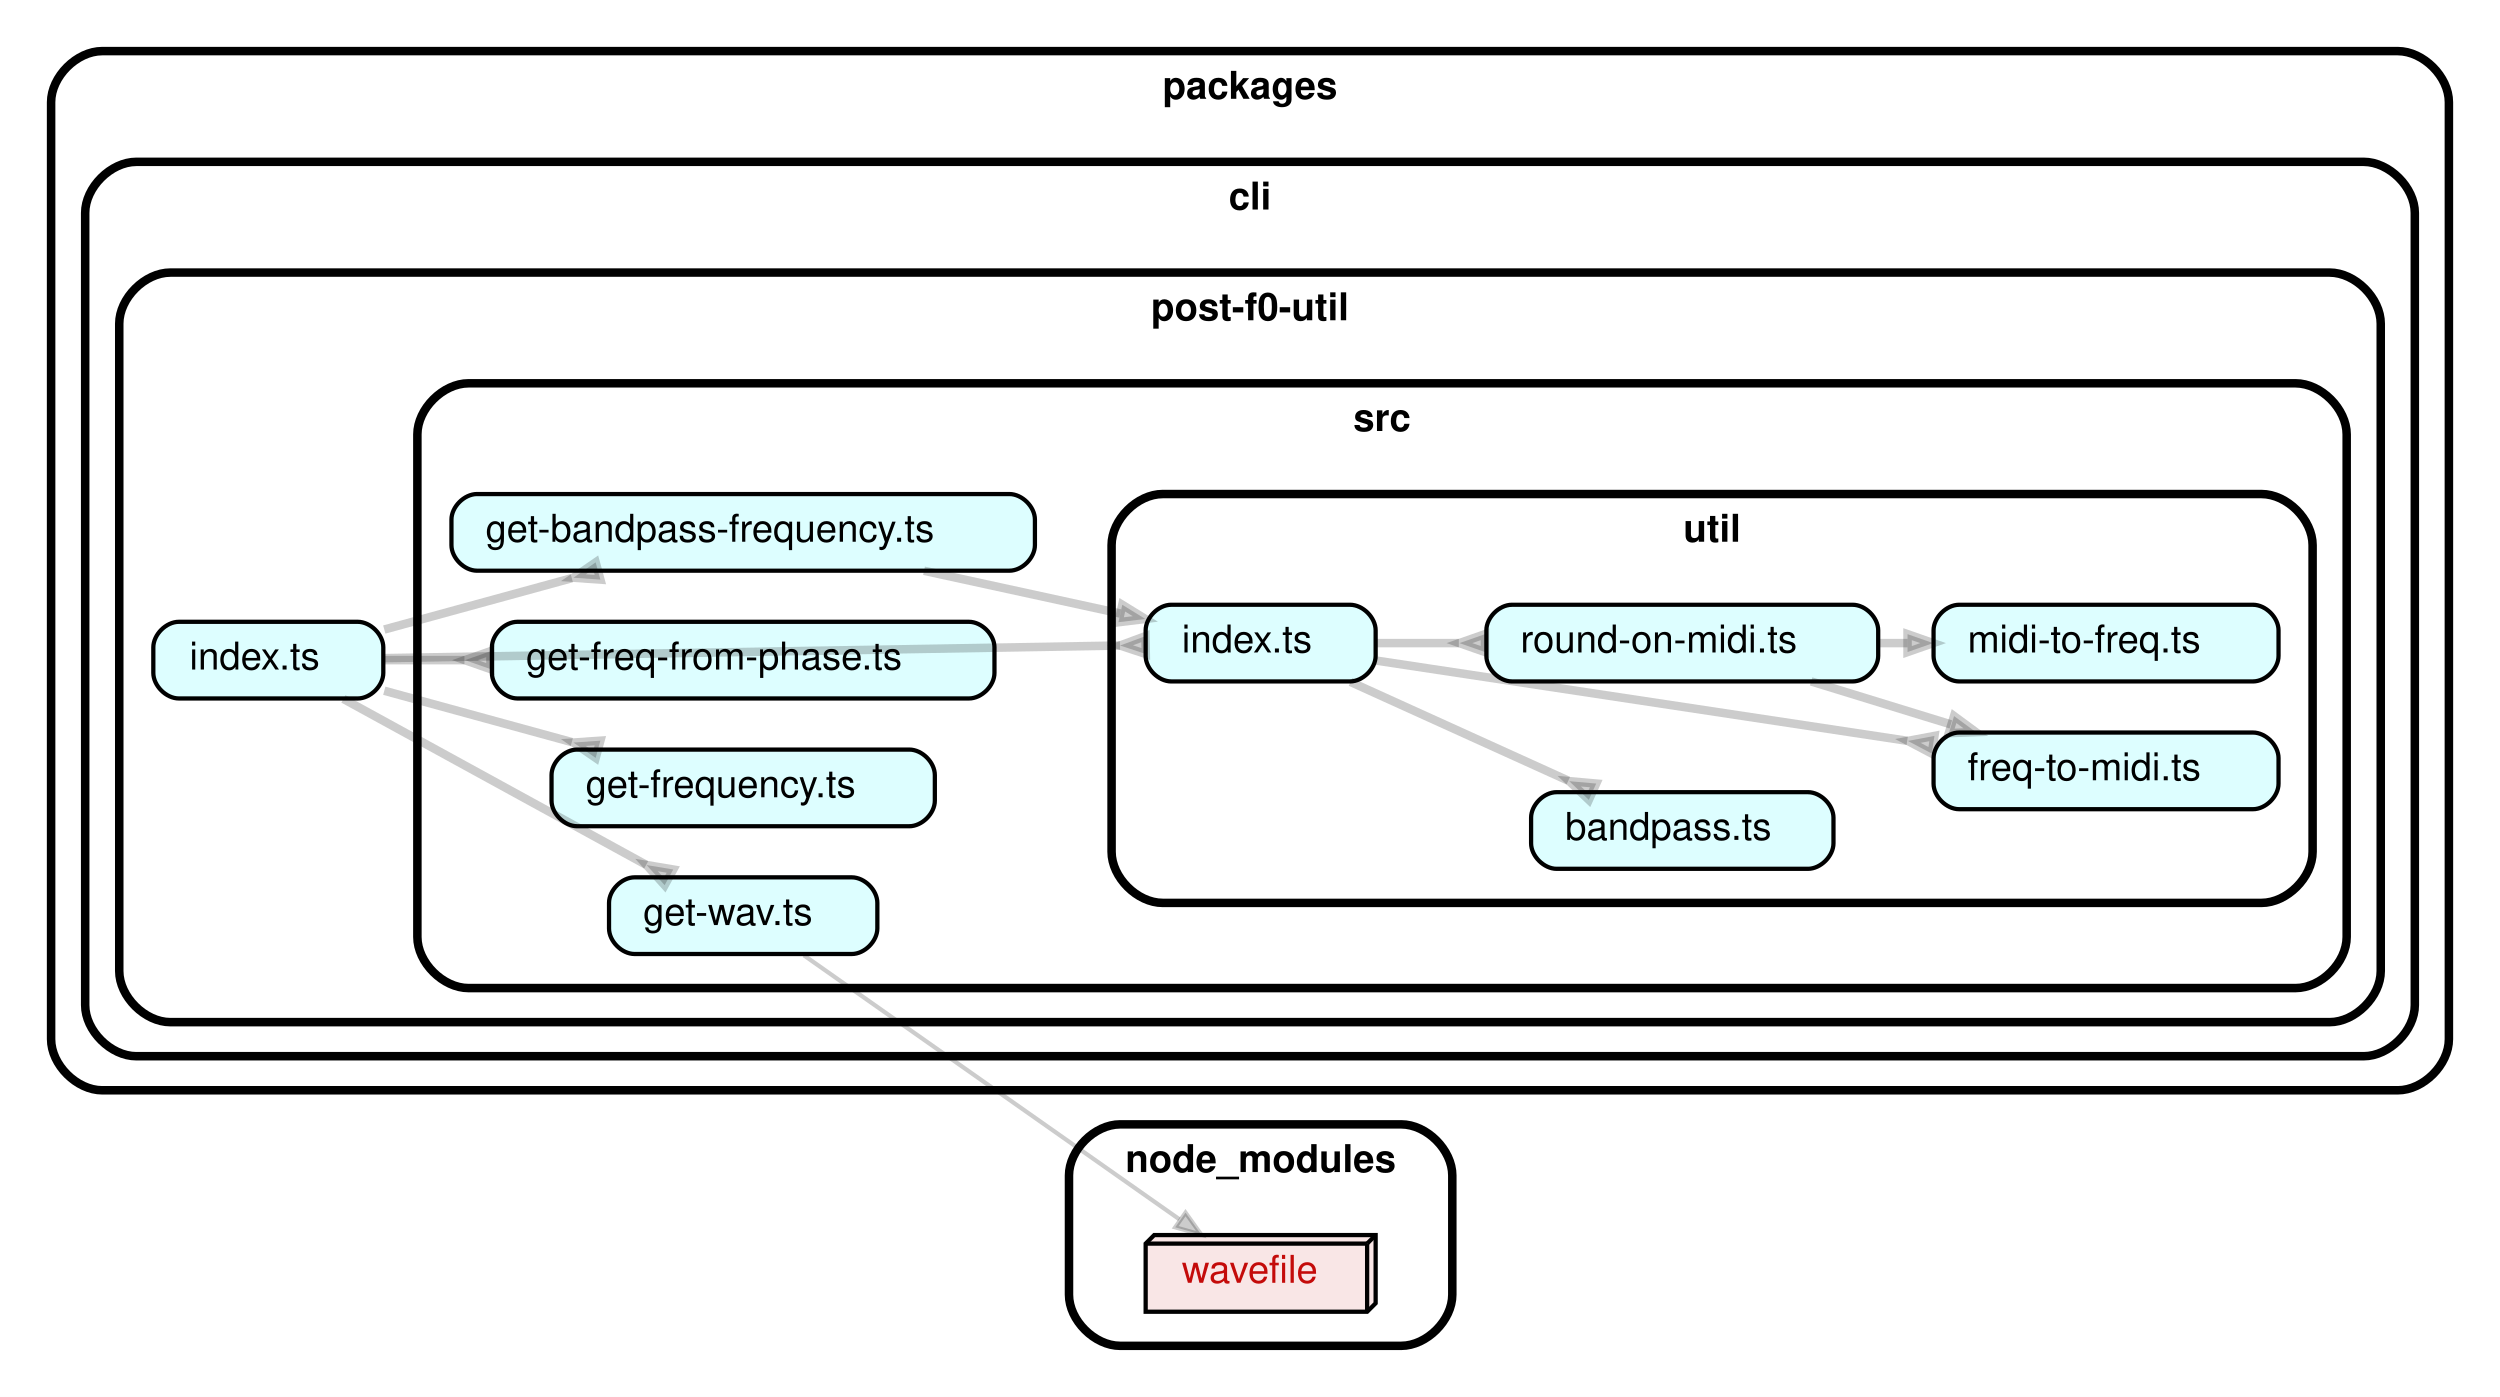
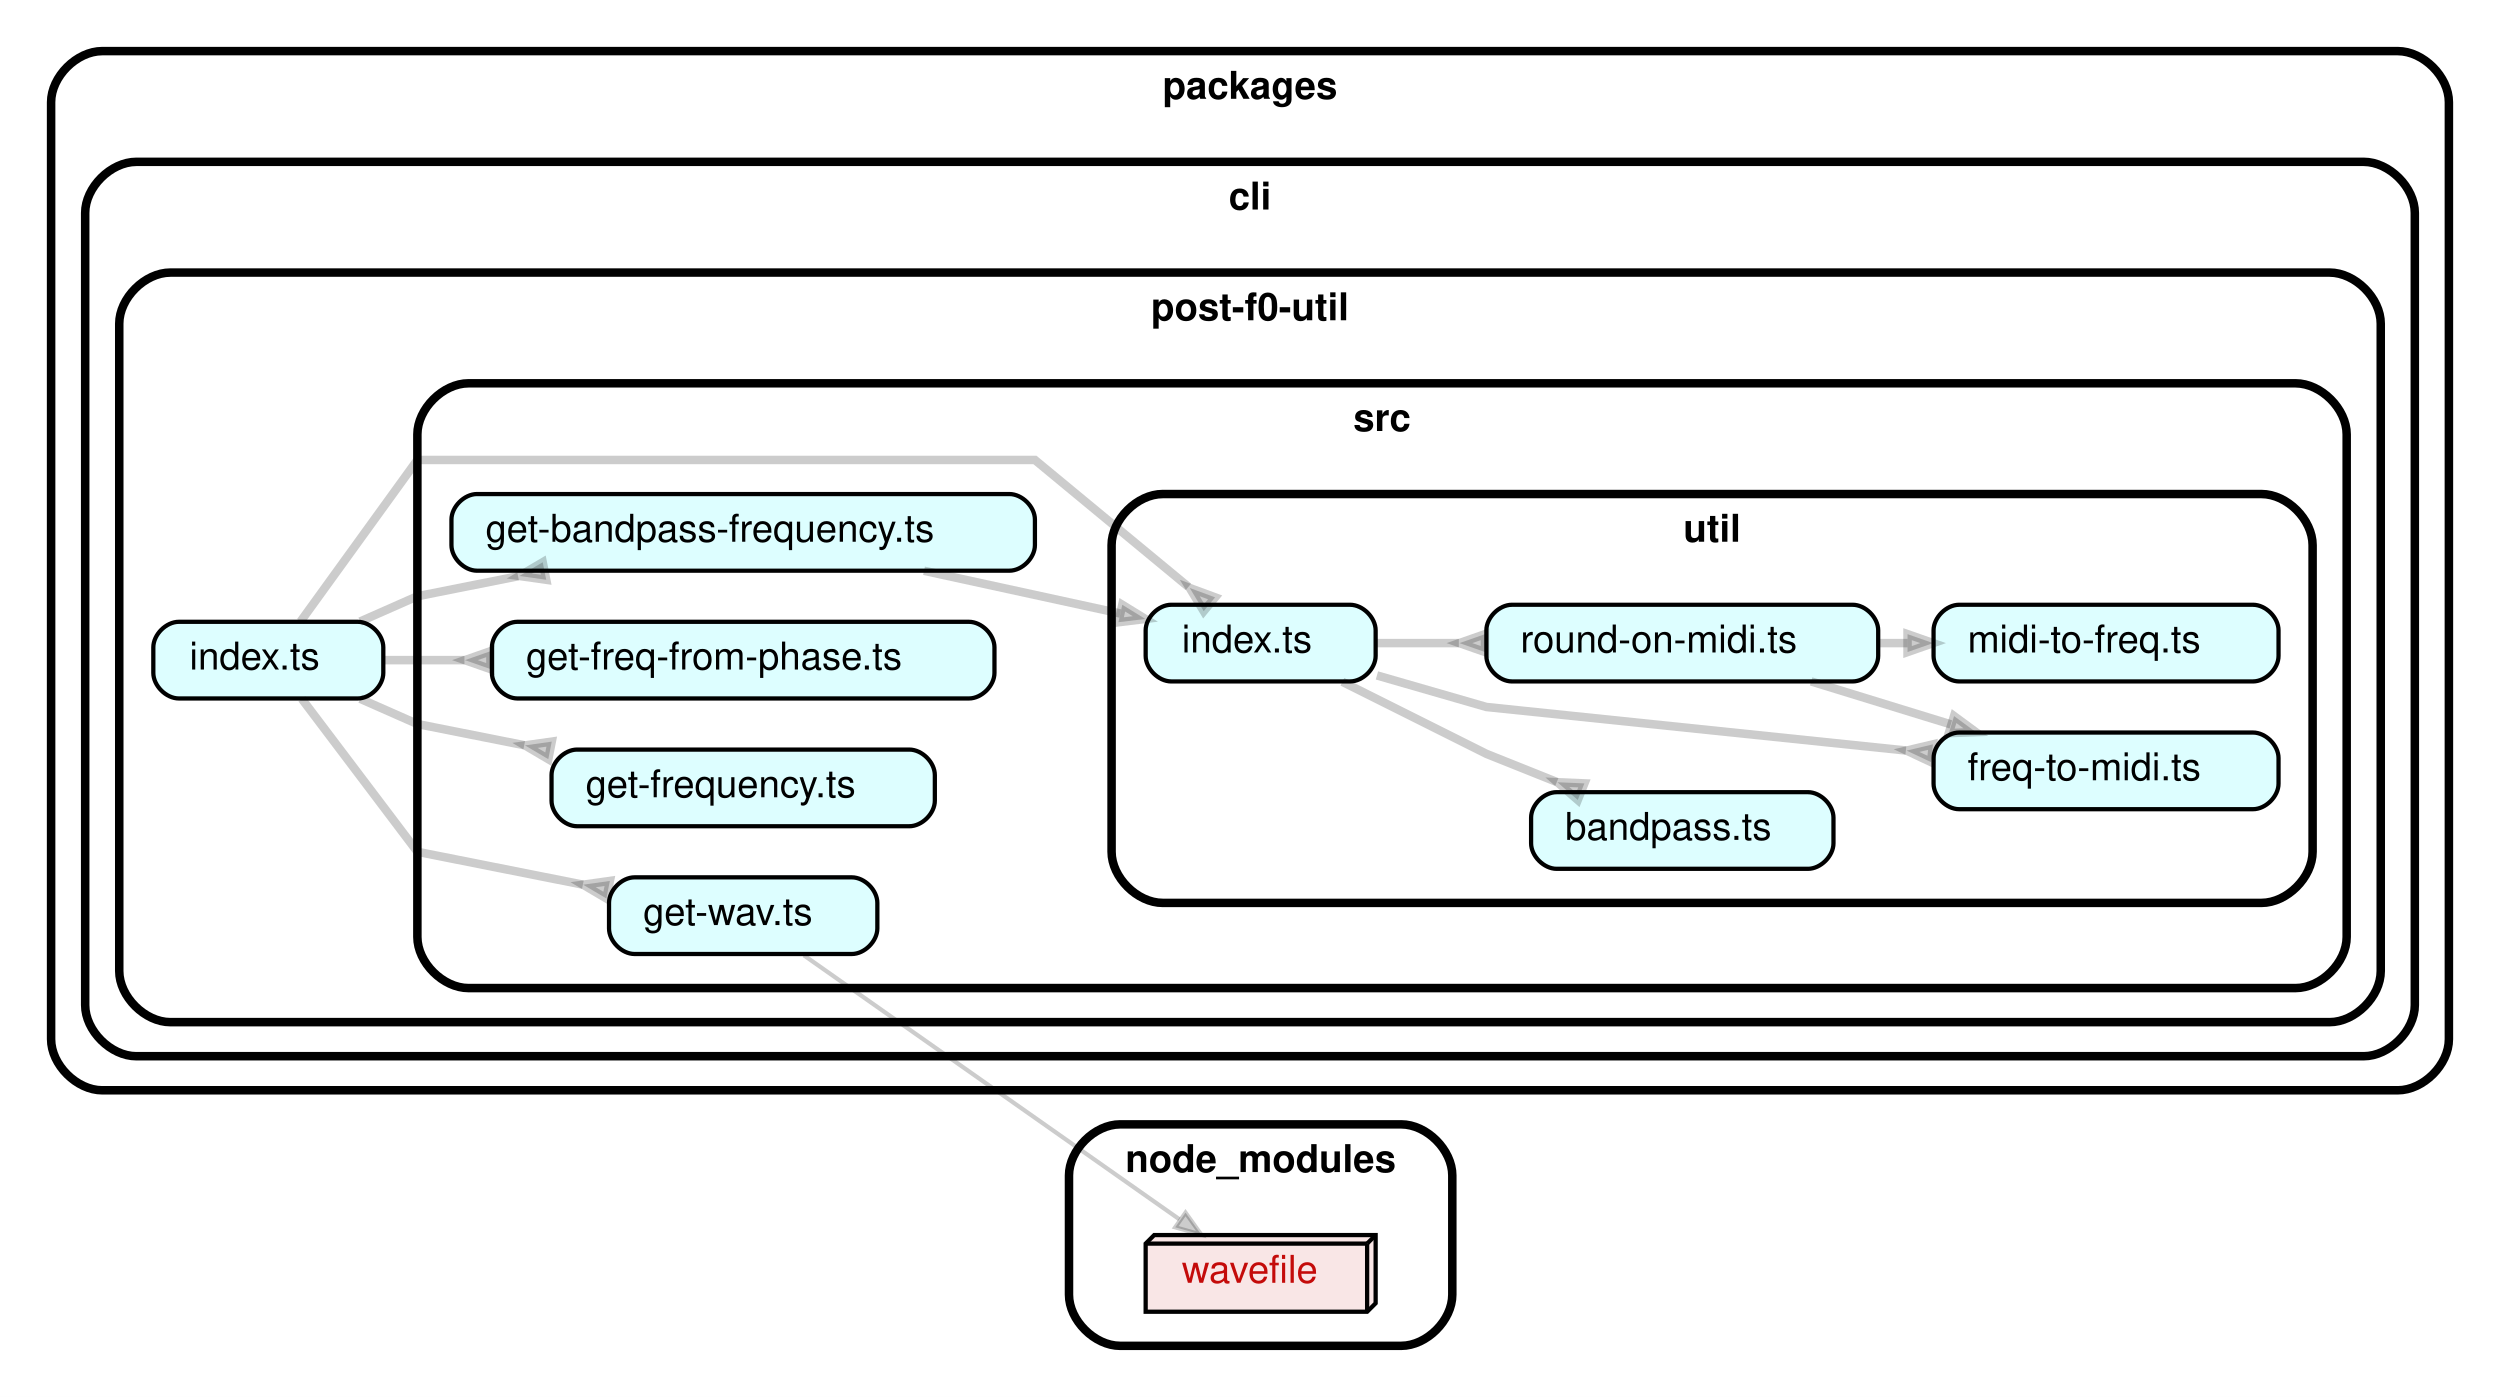
<svg xmlns="http://www.w3.org/2000/svg" xmlns:xlink="http://www.w3.org/1999/xlink" width="587pt" height="328pt" viewBox="0.00 0.00 587.00 328.00">
  <g id="graph0" class="graph" transform="scale(1 1) rotate(0) translate(4 324)">
    <polygon fill="white" stroke="transparent" points="-4,4 -4,-324 583,-324 583,4 -4,4" />
    <g id="clust1" class="cluster">
      <path fill="#ffffff" stroke="black" stroke-width="2" d="M259,-8C259,-8 325,-8 325,-8 331,-8 337,-14 337,-20 337,-20 337,-48 337,-48 337,-54 331,-60 325,-60 325,-60 259,-60 259,-60 253,-60 247,-54 247,-48 247,-48 247,-20 247,-20 247,-14 253,-8 259,-8" />
      <text text-anchor="middle" x="292" y="-48.8" font-family="Helvetica,sans-Serif" font-weight="bold" font-size="9.00">node_modules</text>
    </g>
    <g id="clust2" class="cluster">
      <path fill="#ffffff" stroke="black" stroke-width="2" d="M20,-68C20,-68 559,-68 559,-68 565,-68 571,-74 571,-80 571,-80 571,-300 571,-300 571,-306 565,-312 559,-312 559,-312 20,-312 20,-312 14,-312 8,-306 8,-300 8,-300 8,-80 8,-80 8,-74 14,-68 20,-68" />
      <text text-anchor="middle" x="289.5" y="-300.8" font-family="Helvetica,sans-Serif" font-weight="bold" font-size="9.00">packages</text>
    </g>
    <g id="clust3" class="cluster">
      <path fill="#ffffff" stroke="black" stroke-width="2" d="M28,-76C28,-76 551,-76 551,-76 557,-76 563,-82 563,-88 563,-88 563,-274 563,-274 563,-280 557,-286 551,-286 551,-286 28,-286 28,-286 22,-286 16,-280 16,-274 16,-274 16,-88 16,-88 16,-82 22,-76 28,-76" />
      <text text-anchor="middle" x="289.5" y="-274.8" font-family="Helvetica,sans-Serif" font-weight="bold" font-size="9.00">cli</text>
    </g>
    <g id="clust4" class="cluster">
      <path fill="#ffffff" stroke="black" stroke-width="2" d="M36,-84C36,-84 543,-84 543,-84 549,-84 555,-90 555,-96 555,-96 555,-248 555,-248 555,-254 549,-260 543,-260 543,-260 36,-260 36,-260 30,-260 24,-254 24,-248 24,-248 24,-96 24,-96 24,-90 30,-84 36,-84" />
      <text text-anchor="middle" x="289.5" y="-248.8" font-family="Helvetica,sans-Serif" font-weight="bold" font-size="9.00">post-f0-util</text>
    </g>
    <g id="clust5" class="cluster">
      <path fill="#ffffff" stroke="black" stroke-width="2" d="M106,-92C106,-92 535,-92 535,-92 541,-92 547,-98 547,-104 547,-104 547,-222 547,-222 547,-228 541,-234 535,-234 535,-234 106,-234 106,-234 100,-234 94,-228 94,-222 94,-222 94,-104 94,-104 94,-98 100,-92 106,-92" />
      <text text-anchor="middle" x="320.5" y="-222.8" font-family="Helvetica,sans-Serif" font-weight="bold" font-size="9.00">src</text>
    </g>
    <g id="clust6" class="cluster">
      <path fill="#ffffff" stroke="black" stroke-width="2" d="M269,-112C269,-112 527,-112 527,-112 533,-112 539,-118 539,-124 539,-124 539,-196 539,-196 539,-202 533,-208 527,-208 527,-208 269,-208 269,-208 263,-208 257,-202 257,-196 257,-196 257,-124 257,-124 257,-118 263,-112 269,-112" />
      <text text-anchor="middle" x="398" y="-196.8" font-family="Helvetica,sans-Serif" font-weight="bold" font-size="9.00">util</text>
    </g>
    <g id="node1" class="node">
      <g id="a_node1">
        <a xlink:href="https://www.npmjs.com/package/wavefile" xlink:title="wavefile">
          <polygon fill="#c40b0a" fill-opacity="0.102" stroke="black" points="319,-34 267,-34 265,-32 265,-16 317,-16 319,-18 319,-34" />
          <polyline fill="none" stroke="black" points="317,-32 265,-32 " />
          <polyline fill="none" stroke="black" points="317,-32 317,-16 " />
          <polyline fill="none" stroke="black" points="317,-32 319,-34 " />
          <text text-anchor="start" x="273.5" y="-22.8" font-family="Helvetica,sans-Serif" font-size="9.00" fill="#c40b0a">wavefile</text>
        </a>
      </g>
    </g>
    <g id="node2" class="node">
      <g id="a_node2">
        <a xlink:href="packages/cli/post-f0-util/index.ts" xlink:title="index.ts">
          <path fill="#ddfeff" stroke="black" d="M80,-178C80,-178 38,-178 38,-178 35,-178 32,-175 32,-172 32,-172 32,-166 32,-166 32,-163 35,-160 38,-160 38,-160 80,-160 80,-160 83,-160 86,-163 86,-166 86,-166 86,-172 86,-172 86,-175 83,-178 80,-178" />
          <text text-anchor="start" x="40.5" y="-166.8" font-family="Helvetica,sans-Serif" font-size="9.00">index.ts</text>
        </a>
      </g>
    </g>
    <g id="node3" class="node">
      <g id="a_node3">
        <a xlink:href="packages/cli/post-f0-util/src/get-bandpass-frequency.ts" xlink:title="get-bandpass-frequency.ts">
          <path fill="#ddfeff" stroke="black" d="M233,-208C233,-208 108,-208 108,-208 105,-208 102,-205 102,-202 102,-202 102,-196 102,-196 102,-193 105,-190 108,-190 108,-190 233,-190 233,-190 236,-190 239,-193 239,-196 239,-196 239,-202 239,-202 239,-205 236,-208 233,-208" />
          <text text-anchor="start" x="110" y="-196.8" font-family="Helvetica,sans-Serif" font-size="9.00">get-bandpass-frequency.ts</text>
        </a>
      </g>
    </g>
    <g id="edge1" class="edge">
-       <path fill="none" stroke="#000000" stroke-width="2" stroke-opacity="0.2" d="M86.23,-176.19C99.4,-179.8 115.64,-184.24 130.26,-188.25" />
-       <polygon fill="#000000" fill-opacity="0.2" stroke="#000000" stroke-width="2" stroke-opacity="0.2" points="135.86,-191.96 130.63,-188.35 136.97,-187.91 135.86,-191.96" />
+       <path fill="none" stroke="#000000" stroke-width="2" stroke-opacity="0.2" d="M80.56,-178.07C87.72,-181.23 94,-184 94,-184 94,-184 104.48,-186.08 117.64,-188.7" />
+       <polygon fill="#000000" fill-opacity="0.2" stroke="#000000" stroke-width="2" stroke-opacity="0.2" points="123.43,-191.99 117.95,-188.76 124.25,-187.87 123.43,-191.99" />
    </g>
    <g id="node4" class="node">
      <g id="a_node4">
        <a xlink:href="packages/cli/post-f0-util/src/get-freq-from-phase.ts" xlink:title="get-freq-from-phase.ts">
          <path fill="#ddfeff" stroke="black" d="M223.5,-178C223.5,-178 117.5,-178 117.5,-178 114.5,-178 111.5,-175 111.5,-172 111.5,-172 111.5,-166 111.5,-166 111.5,-163 114.5,-160 117.5,-160 117.5,-160 223.5,-160 223.5,-160 226.5,-160 229.5,-163 229.5,-166 229.5,-166 229.5,-172 229.5,-172 229.5,-175 226.5,-178 223.5,-178" />
          <text text-anchor="start" x="119.5" y="-166.8" font-family="Helvetica,sans-Serif" font-size="9.00">get-freq-from-phase.ts</text>
        </a>
      </g>
    </g>
    <g id="edge2" class="edge">
      <path fill="none" stroke="#000000" stroke-width="2" stroke-opacity="0.2" d="M86.23,-169C92.04,-169 98.45,-169 105.05,-169" />
      <polygon fill="#000000" fill-opacity="0.2" stroke="#000000" stroke-width="2" stroke-opacity="0.2" points="111.16,-171.1 105.16,-169 111.16,-166.9 111.16,-171.1" />
    </g>
    <g id="node5" class="node">
      <g id="a_node5">
        <a xlink:href="packages/cli/post-f0-util/src/get-frequency.ts" xlink:title="get-frequency.ts">
          <path fill="#ddfeff" stroke="black" d="M209.5,-148C209.5,-148 131.5,-148 131.5,-148 128.5,-148 125.5,-145 125.5,-142 125.5,-142 125.5,-136 125.5,-136 125.5,-133 128.5,-130 131.5,-130 131.5,-130 209.5,-130 209.5,-130 212.5,-130 215.5,-133 215.5,-136 215.5,-136 215.5,-142 215.5,-142 215.5,-145 212.5,-148 209.5,-148" />
          <text text-anchor="start" x="133.5" y="-136.8" font-family="Helvetica,sans-Serif" font-size="9.00">get-frequency.ts</text>
        </a>
      </g>
    </g>
    <g id="edge3" class="edge">
-       <path fill="none" stroke="#000000" stroke-width="2" stroke-opacity="0.2" d="M86.23,-161.81C99.4,-158.2 115.64,-153.76 130.26,-149.75" />
-       <polygon fill="#000000" fill-opacity="0.2" stroke="#000000" stroke-width="2" stroke-opacity="0.2" points="136.97,-150.09 130.63,-149.65 135.86,-146.04 136.97,-150.09" />
+       <path fill="none" stroke="#000000" stroke-width="2" stroke-opacity="0.2" d="M80.56,-159.93C87.72,-156.77 94,-154 94,-154 94,-154 105.26,-151.76 119.09,-149.02" />
+       <polygon fill="#000000" fill-opacity="0.2" stroke="#000000" stroke-width="2" stroke-opacity="0.2" points="125.55,-149.87 119.26,-148.98 124.74,-145.75 125.55,-149.87" />
    </g>
    <g id="node6" class="node">
      <g id="a_node6">
        <a xlink:href="packages/cli/post-f0-util/src/get-wav.ts" xlink:title="get-wav.ts">
          <path fill="#ddfeff" stroke="black" d="M196,-118C196,-118 145,-118 145,-118 142,-118 139,-115 139,-112 139,-112 139,-106 139,-106 139,-103 142,-100 145,-100 145,-100 196,-100 196,-100 199,-100 202,-103 202,-106 202,-106 202,-112 202,-112 202,-115 199,-118 196,-118" />
          <text text-anchor="start" x="147" y="-106.8" font-family="Helvetica,sans-Serif" font-size="9.00">get-wav.ts</text>
        </a>
      </g>
    </g>
    <g id="edge4" class="edge">
-       <path fill="none" stroke="#000000" stroke-width="2" stroke-opacity="0.2" d="M76.63,-159.89C95.63,-149.47 126.8,-132.4 147.72,-120.93" />
-       <polygon fill="#000000" fill-opacity="0.2" stroke="#000000" stroke-width="2" stroke-opacity="0.2" points="154.08,-119.84 147.81,-120.89 152.06,-116.16 154.08,-119.84" />
+       <path fill="none" stroke="#000000" stroke-width="2" stroke-opacity="0.2" d="M66.88,-159.89C76.82,-146.74 94,-124 94,-124 94,-124 113.62,-120.1 132.86,-116.28" />
+       <polygon fill="#000000" fill-opacity="0.2" stroke="#000000" stroke-width="2" stroke-opacity="0.2" points="139.2,-117.16 132.91,-116.27 138.38,-113.04 139.2,-117.16" />
    </g>
    <g id="node7" class="node">
      <g id="a_node7">
        <a xlink:href="packages/cli/post-f0-util/src/util/index.ts" xlink:title="index.ts">
          <path fill="#ddfeff" stroke="black" d="M313,-182C313,-182 271,-182 271,-182 268,-182 265,-179 265,-176 265,-176 265,-170 265,-170 265,-167 268,-164 271,-164 271,-164 313,-164 313,-164 316,-164 319,-167 319,-170 319,-170 319,-176 319,-176 319,-179 316,-182 313,-182" />
          <text text-anchor="start" x="273.5" y="-170.8" font-family="Helvetica,sans-Serif" font-size="9.00">index.ts</text>
        </a>
      </g>
    </g>
    <g id="edge5" class="edge">
-       <path fill="none" stroke="#000000" stroke-width="2" stroke-opacity="0.2" d="M86.18,-169.47C129.15,-170.2 212.63,-171.64 258.98,-172.43" />
-       <polygon fill="#000000" fill-opacity="0.2" stroke="#000000" stroke-width="2" stroke-opacity="0.2" points="264.95,-174.64 258.99,-172.43 265.03,-170.44 264.95,-174.64" />
+       <path fill="none" stroke="#000000" stroke-width="2" stroke-opacity="0.2" d="M66.56,-178.06C76.44,-191.72 94,-216 94,-216 94,-216 239,-216 239,-216 239,-216 259.75,-198.84 275.04,-186.2" />
+       <polygon fill="#000000" fill-opacity="0.2" stroke="#000000" stroke-width="2" stroke-opacity="0.2" points="281.31,-183.74 275.35,-185.94 278.63,-180.5 281.31,-183.74" />
    </g>
    <g id="edge6" class="edge">
      <path fill="none" stroke="#000000" stroke-width="2" stroke-opacity="0.2" d="M212.96,-189.98C228.06,-186.69 244.88,-183.03 259.04,-179.95" />
      <polygon fill="#000000" fill-opacity="0.2" stroke="#000000" stroke-width="2" stroke-opacity="0.2" points="259.51,-182 264.92,-178.67 258.61,-177.9 259.51,-182" />
    </g>
    <g id="edge7" class="edge">
      <path fill="none" stroke="#000000" stroke-opacity="0.2" d="M184.75,-99.69C206.21,-84.6 248.64,-54.77 272.89,-37.73" />
      <polygon fill="#000000" fill-opacity="0.2" stroke="#000000" stroke-opacity="0.2" points="274.36,-39.27 278.06,-34.1 271.94,-35.83 274.36,-39.27" />
    </g>
    <g id="node8" class="node">
      <g id="a_node8">
        <a xlink:href="packages/cli/post-f0-util/src/util/bandpass.ts" xlink:title="bandpass.ts">
          <path fill="#ddfeff" stroke="black" d="M420.5,-138C420.5,-138 361.5,-138 361.5,-138 358.5,-138 355.5,-135 355.5,-132 355.5,-132 355.5,-126 355.5,-126 355.5,-123 358.5,-120 361.5,-120 361.5,-120 420.5,-120 420.5,-120 423.5,-120 426.5,-123 426.5,-126 426.5,-126 426.5,-132 426.5,-132 426.5,-135 423.5,-138 420.5,-138" />
          <text text-anchor="start" x="363.5" y="-126.8" font-family="Helvetica,sans-Serif" font-size="9.00">bandpass.ts</text>
        </a>
      </g>
    </g>
    <g id="edge8" class="edge">
-       <path fill="none" stroke="#000000" stroke-width="2" stroke-opacity="0.2" d="M313.1,-163.88C327.93,-157.16 348.22,-147.95 364.24,-140.69" />
-       <polygon fill="#000000" fill-opacity="0.2" stroke="#000000" stroke-width="2" stroke-opacity="0.2" points="370.79,-140.02 364.46,-140.58 369.06,-136.19 370.79,-140.02" />
+       <path fill="none" stroke="#000000" stroke-width="2" stroke-opacity="0.2" d="M311.19,-163.91C326.18,-156.41 345,-147 345,-147 345,-147 352.6,-143.96 361.54,-140.38" />
+       <polygon fill="#000000" fill-opacity="0.2" stroke="#000000" stroke-width="2" stroke-opacity="0.2" points="368.02,-140.06 361.67,-140.33 366.46,-136.16 368.02,-140.06" />
    </g>
    <g id="node9" class="node">
      <g id="a_node9">
        <a xlink:href="packages/cli/post-f0-util/src/util/freq-to-midi.ts" xlink:title="freq-to-midi.ts">
          <path fill="#ddfeff" stroke="black" d="M525,-152C525,-152 456,-152 456,-152 453,-152 450,-149 450,-146 450,-146 450,-140 450,-140 450,-137 453,-134 456,-134 456,-134 525,-134 525,-134 528,-134 531,-137 531,-140 531,-140 531,-146 531,-146 531,-149 528,-152 525,-152" />
          <text text-anchor="start" x="458" y="-140.8" font-family="Helvetica,sans-Serif" font-size="9.00">freq-to-midi.ts</text>
        </a>
      </g>
    </g>
    <g id="edge9" class="edge">
-       <path fill="none" stroke="#000000" stroke-width="2" stroke-opacity="0.2" d="M319.18,-168.89C351.23,-164.05 405.04,-155.92 443.81,-150.06" />
-       <polygon fill="#000000" fill-opacity="0.2" stroke="#000000" stroke-width="2" stroke-opacity="0.2" points="450.21,-151.21 443.96,-150.03 449.58,-147.06 450.21,-151.21" />
+       <path fill="none" stroke="#000000" stroke-width="2" stroke-opacity="0.2" d="M319.3,-165.41C332.2,-161.69 345,-158 345,-158 345,-158 401.2,-152.17 443.5,-147.78" />
+       <polygon fill="#000000" fill-opacity="0.2" stroke="#000000" stroke-width="2" stroke-opacity="0.2" points="449.85,-149.23 443.66,-147.76 449.42,-145.05 449.85,-149.23" />
    </g>
    <g id="node10" class="node">
      <g id="a_node10">
        <a xlink:href="packages/cli/post-f0-util/src/util/round-on-midi.ts" xlink:title="round-on-midi.ts">
          <path fill="#ddfeff" stroke="black" d="M431,-182C431,-182 351,-182 351,-182 348,-182 345,-179 345,-176 345,-176 345,-170 345,-170 345,-167 348,-164 351,-164 351,-164 431,-164 431,-164 434,-164 437,-167 437,-170 437,-170 437,-176 437,-176 437,-179 434,-182 431,-182" />
          <text text-anchor="start" x="353" y="-170.8" font-family="Helvetica,sans-Serif" font-size="9.00">round-on-midi.ts</text>
        </a>
      </g>
    </g>
    <g id="edge10" class="edge">
      <path fill="none" stroke="#000000" stroke-width="2" stroke-opacity="0.2" d="M319.25,-173C325.26,-173 331.86,-173 338.53,-173" />
      <polygon fill="#000000" fill-opacity="0.2" stroke="#000000" stroke-width="2" stroke-opacity="0.2" points="344.67,-175.1 338.67,-173 344.67,-170.9 344.67,-175.1" />
    </g>
    <g id="edge11" class="edge">
      <path fill="none" stroke="#000000" stroke-width="2" stroke-opacity="0.2" d="M421.25,-164C431.57,-160.82 443.28,-157.22 454.06,-153.91" />
      <polygon fill="#000000" fill-opacity="0.2" stroke="#000000" stroke-width="2" stroke-opacity="0.2" points="454.81,-155.87 459.93,-152.1 453.58,-151.86 454.81,-155.87" />
    </g>
    <g id="node11" class="node">
      <g id="a_node11">
        <a xlink:href="packages/cli/post-f0-util/src/util/midi-to-freq.ts" xlink:title="midi-to-freq.ts">
          <path fill="#ddfeff" stroke="black" d="M525,-182C525,-182 456,-182 456,-182 453,-182 450,-179 450,-176 450,-176 450,-170 450,-170 450,-167 453,-164 456,-164 456,-164 525,-164 525,-164 528,-164 531,-167 531,-170 531,-170 531,-176 531,-176 531,-179 528,-182 525,-182" />
          <text text-anchor="start" x="458" y="-170.8" font-family="Helvetica,sans-Serif" font-size="9.00">midi-to-freq.ts</text>
        </a>
      </g>
    </g>
    <g id="edge12" class="edge">
      <path fill="none" stroke="#000000" stroke-width="2" stroke-opacity="0.2" d="M437.04,-173C439.32,-173 441.61,-173 443.89,-173" />
      <polygon fill="#000000" fill-opacity="0.2" stroke="#000000" stroke-width="2" stroke-opacity="0.2" points="443.89,-175.1 449.89,-173 443.89,-170.9 443.89,-175.1" />
    </g>
  </g>
</svg>
